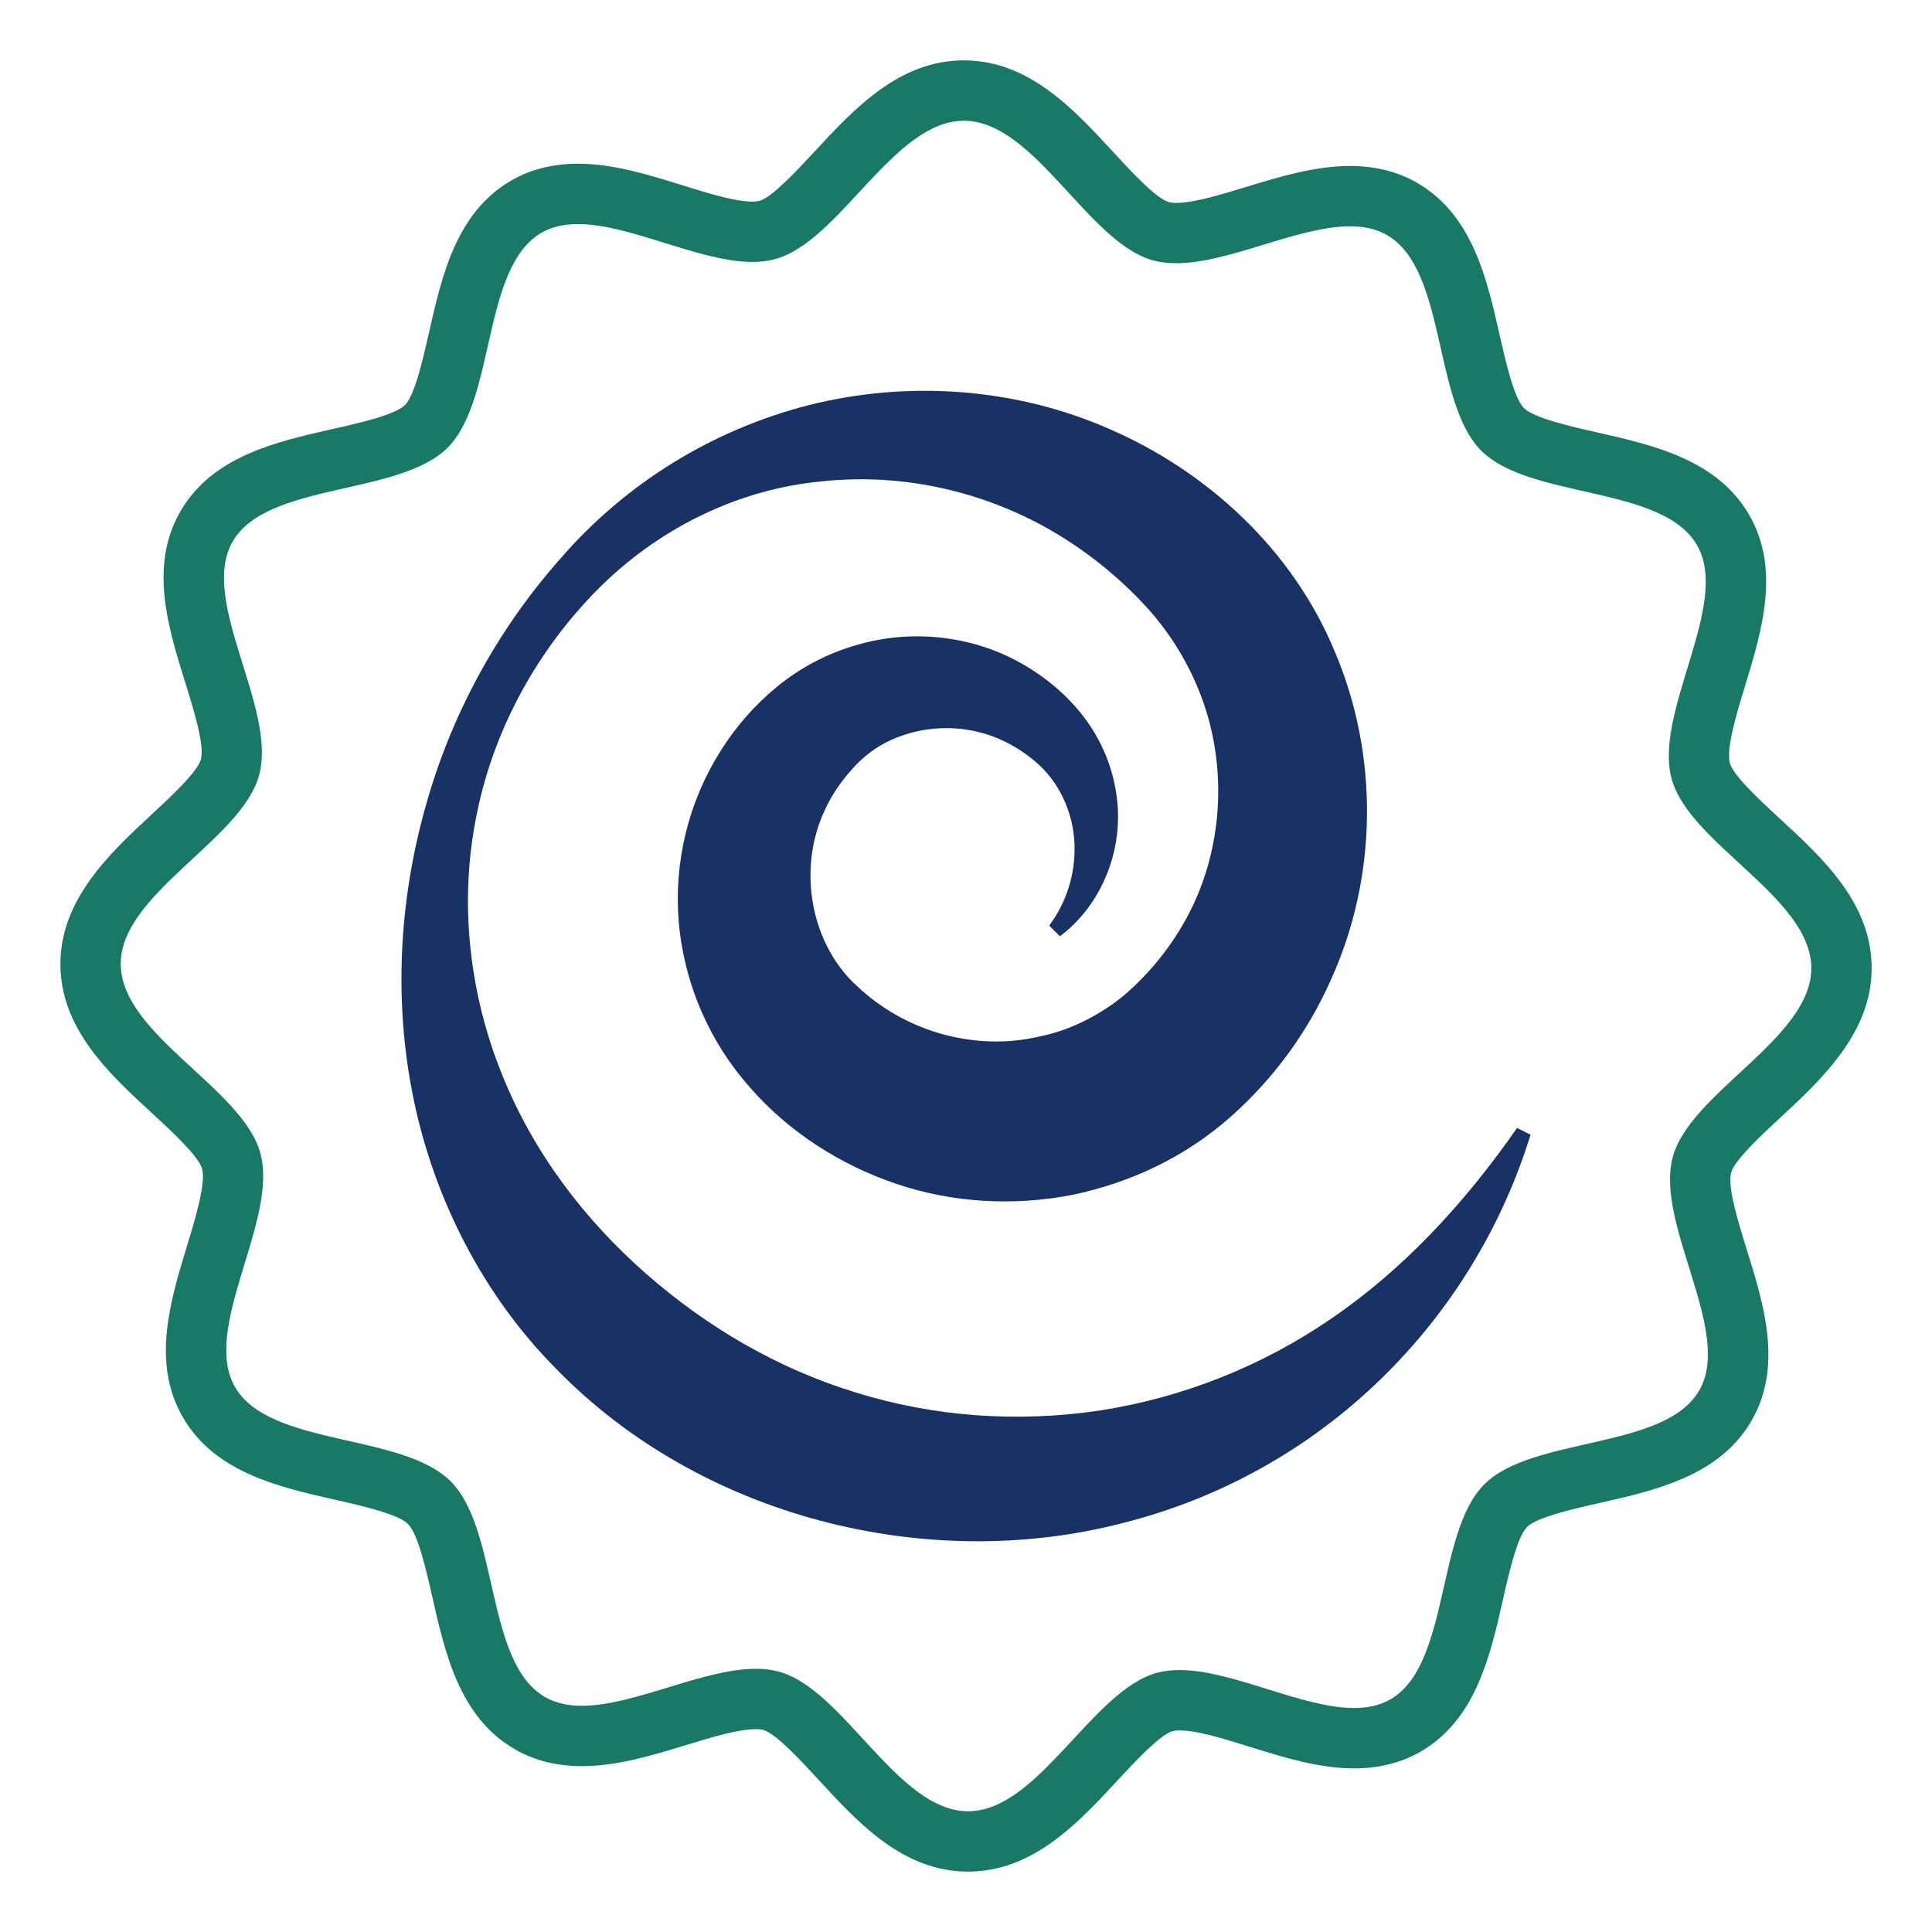
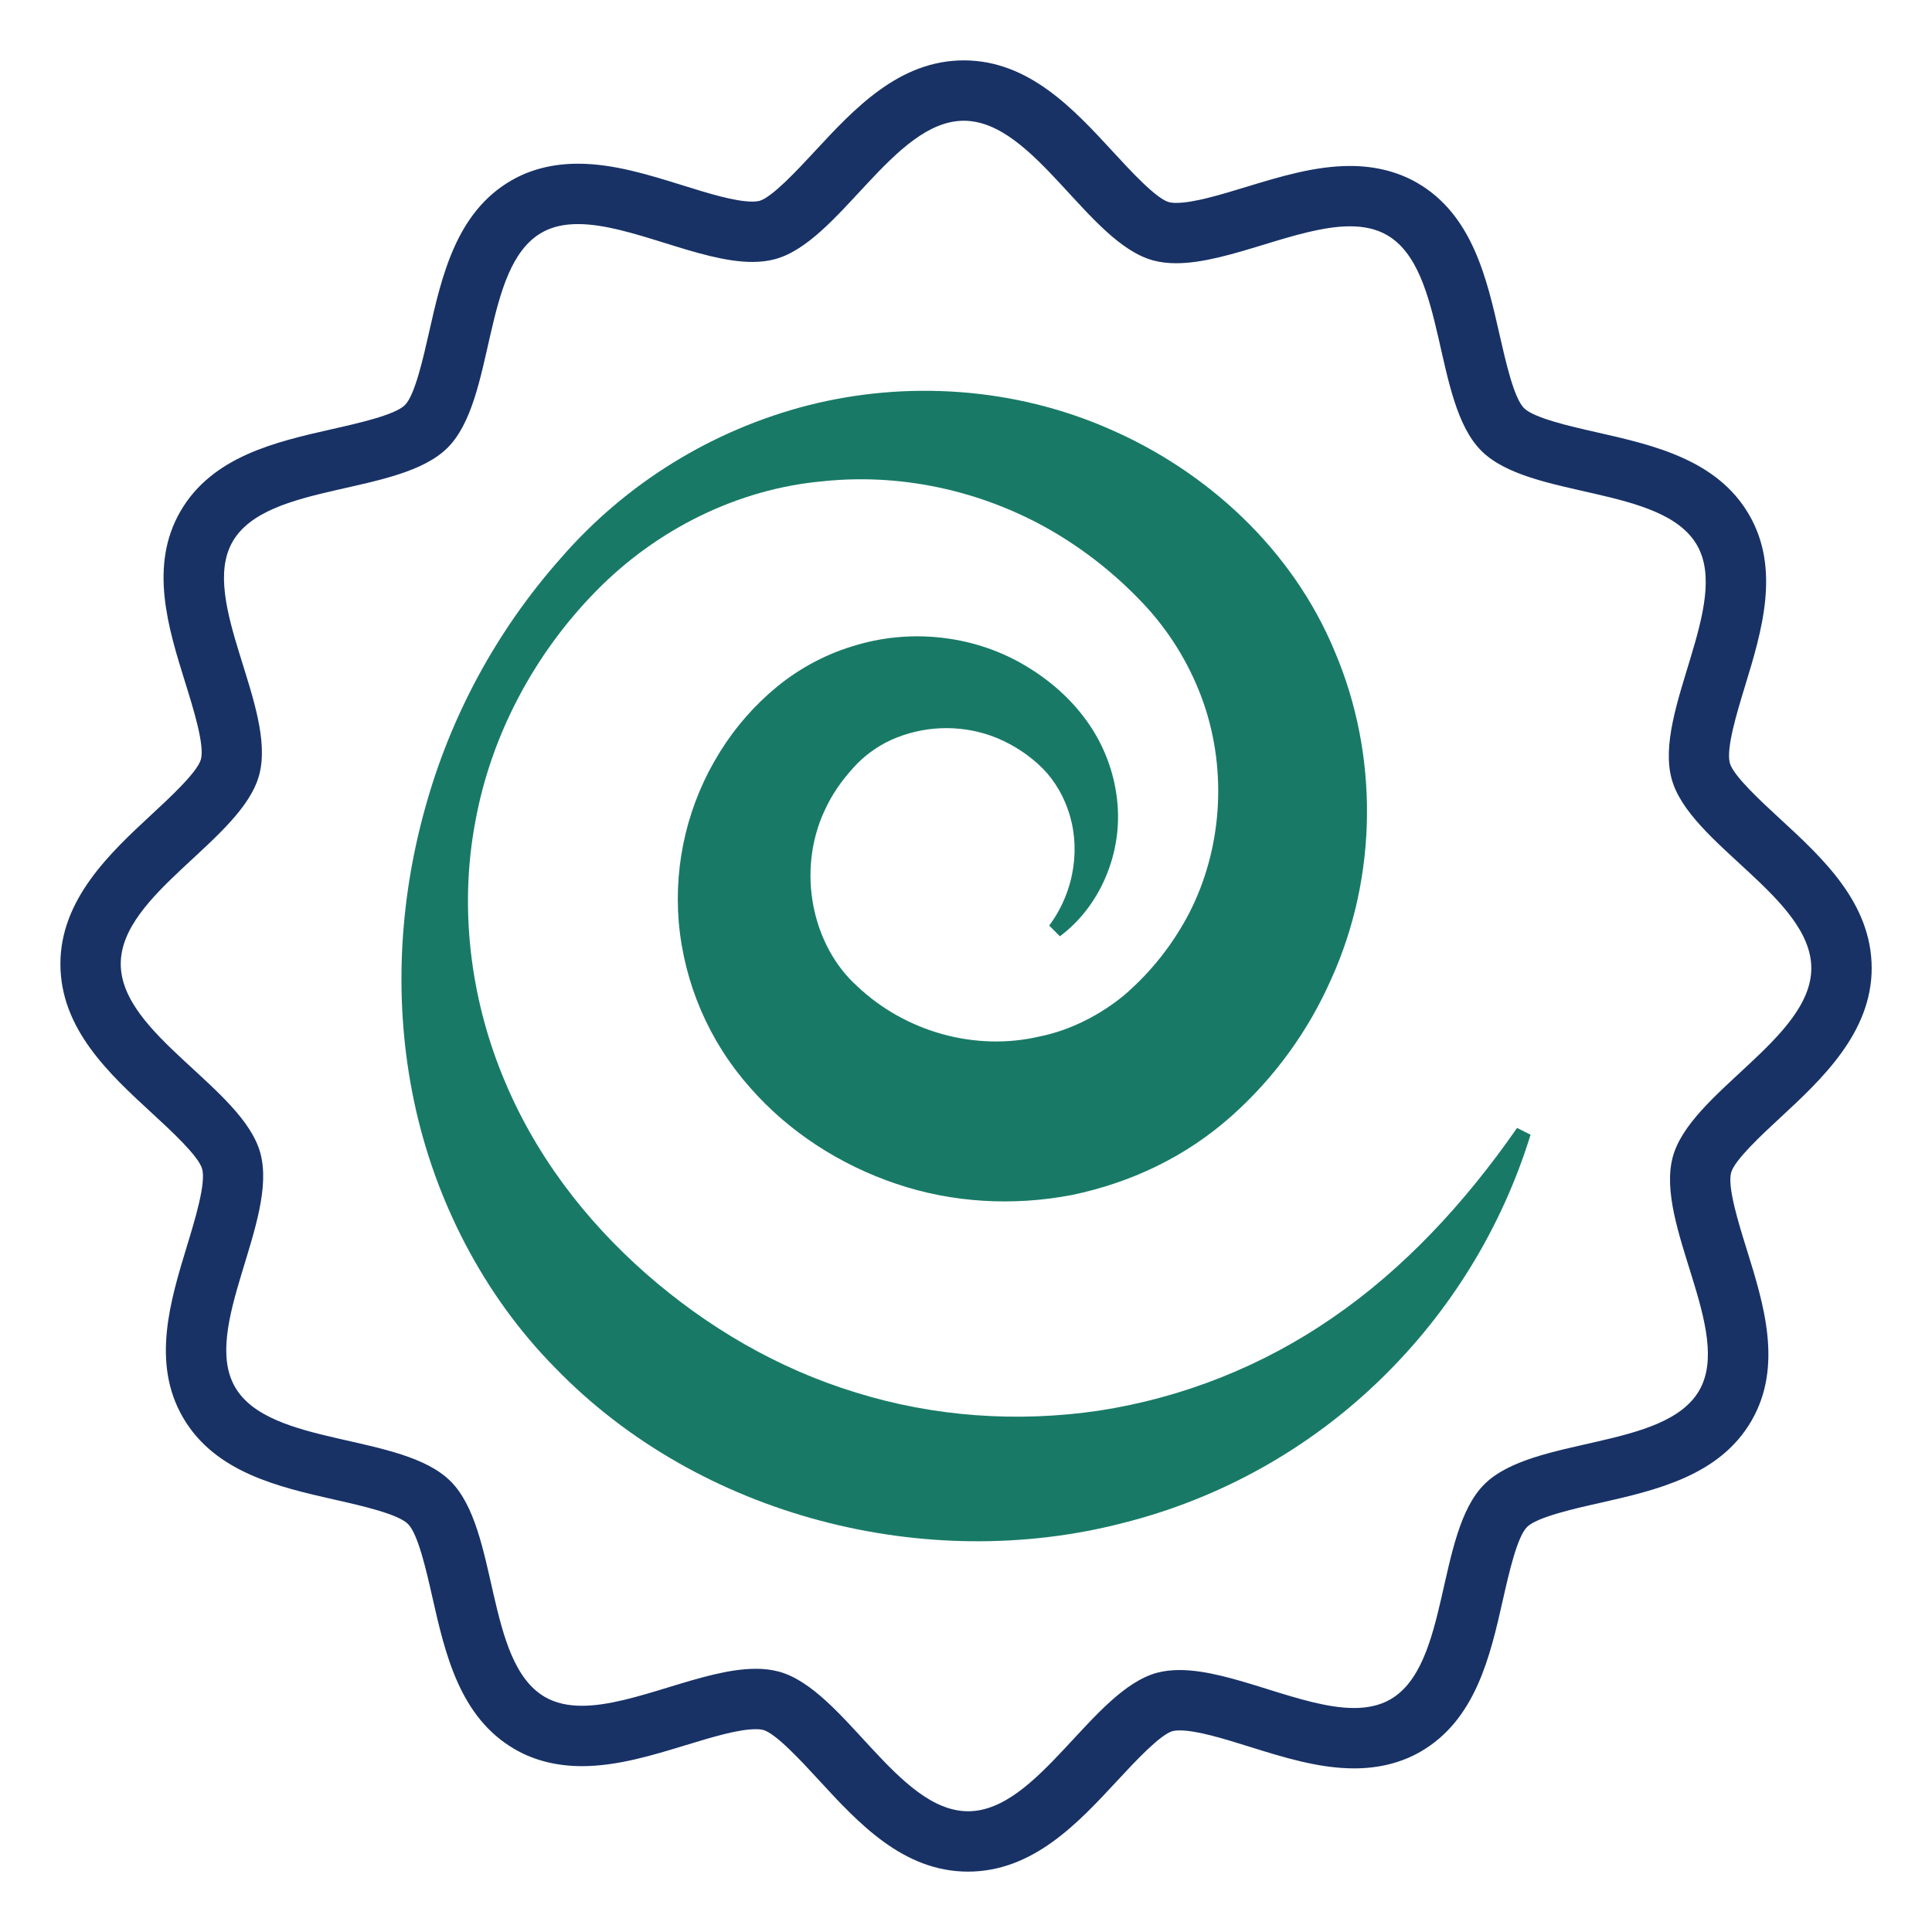
<svg xmlns="http://www.w3.org/2000/svg" width="800px" height="800px" viewBox="0 0 64 64" aria-hidden="true" role="img">
  <path fill="#ffffffff" d="M58.961 27.12c-.614-.566-1.544-1.421-1.658-1.844c-.129-.478.237-1.678.505-2.554c.553-1.814 1.18-3.871.131-5.674c-1.06-1.825-3.172-2.303-5.035-2.725c-.882-.2-2.089-.473-2.421-.805c-.332-.332-.605-1.54-.806-2.422c-.422-1.864-.899-3.976-2.726-5.036c-.644-.373-1.395-.562-2.23-.562c-1.162 0-2.322.354-3.443.695c-.851.259-1.731.528-2.314.528a.93.93 0 0 1-.239-.024c-.425-.115-1.279-1.043-1.845-1.658C35.571 3.618 34.089 2.007 31.939 2h-.011c-2.144 0-3.629 1.601-4.939 3.014c-.565.61-1.42 1.531-1.837 1.642a.964.964 0 0 1-.229.022c-.582 0-1.464-.275-2.317-.541c-1.127-.351-2.292-.714-3.461-.714c-.825 0-1.566.186-2.203.553c-1.83 1.054-2.308 3.167-2.729 5.032c-.199.878-.471 2.082-.799 2.41c-.326.326-1.529.598-2.408.796c-1.864.422-3.977.9-5.032 2.729c-1.042 1.807-.402 3.858.162 5.668c.272.873.645 2.067.52 2.541c-.11.417-1.031 1.271-1.64 1.835c-1.346 1.248-3.021 2.8-3.015 4.953c.005 2.149 1.617 3.631 3.039 4.94c.615.566 1.543 1.42 1.657 1.844c.129.477-.237 1.678-.504 2.553c-.553 1.816-1.181 3.873-.132 5.678c1.059 1.824 3.171 2.303 5.034 2.725c.882.199 2.09.473 2.421.805c.333.332.606 1.541.806 2.422c.422 1.863.9 3.977 2.726 5.035c.642.375 1.394.564 2.231.564c1.162 0 2.322-.355 3.444-.697c.852-.26 1.733-.529 2.317-.527c.132 0 .206.014.238.023c.422.113 1.277 1.043 1.843 1.658c1.308 1.422 2.79 3.033 4.941 3.037c2.156 0 3.642-1.602 4.951-3.014c.565-.609 1.42-1.531 1.838-1.643a.926.926 0 0 1 .225-.021c.581 0 1.463.275 2.316.541c1.128.352 2.295.717 3.465.717c.823 0 1.563-.186 2.2-.553c1.83-1.057 2.308-3.17 2.729-5.033c.198-.879.471-2.082.799-2.41c.327-.326 1.531-.6 2.41-.797c1.863-.422 3.976-.9 5.029-2.729c1.042-1.807.403-3.857-.16-5.666c-.272-.873-.645-2.068-.519-2.545c.11-.416 1.031-1.27 1.641-1.834c1.346-1.248 3.021-2.801 3.016-4.951c-.008-2.15-1.619-3.633-3.041-4.942Z" />
-   <path fill="#187a66" d="M58.961 27.12c-.614-.566-1.544-1.421-1.658-1.844c-.129-.478.237-1.678.505-2.554c.553-1.814 1.18-3.871.131-5.674c-1.06-1.825-3.172-2.303-5.035-2.725c-.882-.2-2.089-.473-2.421-.805c-.332-.332-.605-1.54-.806-2.422c-.422-1.864-.899-3.976-2.726-5.036c-.644-.373-1.395-.562-2.23-.562c-1.162 0-2.322.354-3.443.695c-.851.259-1.731.528-2.314.528a.93.93 0 0 1-.239-.024c-.425-.115-1.279-1.043-1.845-1.658C35.571 3.618 34.089 2.007 31.939 2h-.011c-2.144 0-3.629 1.601-4.939 3.014c-.565.61-1.42 1.531-1.837 1.642a.964.964 0 0 1-.229.022c-.582 0-1.464-.275-2.317-.541c-1.127-.351-2.292-.714-3.461-.714c-.825 0-1.566.186-2.203.553c-1.83 1.054-2.308 3.167-2.729 5.032c-.199.878-.471 2.082-.799 2.41c-.326.326-1.529.598-2.408.796c-1.864.422-3.977.9-5.032 2.729c-1.042 1.807-.402 3.858.162 5.668c.272.873.645 2.067.52 2.541c-.11.417-1.031 1.271-1.64 1.835c-1.346 1.248-3.021 2.8-3.015 4.953c.005 2.149 1.617 3.631 3.039 4.94c.615.566 1.543 1.42 1.657 1.844c.129.477-.237 1.678-.504 2.553c-.553 1.816-1.181 3.873-.132 5.678c1.059 1.824 3.171 2.303 5.034 2.725c.882.199 2.09.473 2.421.805c.333.332.606 1.541.806 2.422c.422 1.863.9 3.977 2.726 5.035c.642.375 1.394.564 2.231.564c1.162 0 2.322-.355 3.444-.697c.852-.26 1.733-.529 2.317-.527c.132 0 .206.014.238.023c.422.113 1.277 1.043 1.843 1.658c1.308 1.422 2.79 3.033 4.941 3.037c2.156 0 3.642-1.602 4.951-3.014c.565-.609 1.42-1.531 1.838-1.643a.926.926 0 0 1 .225-.021c.581 0 1.463.275 2.316.541c1.128.352 2.295.717 3.465.717c.823 0 1.563-.186 2.2-.553c1.83-1.057 2.308-3.17 2.729-5.033c.198-.879.471-2.082.799-2.41c.327-.326 1.531-.6 2.41-.797c1.863-.422 3.976-.9 5.029-2.729c1.042-1.807.403-3.857-.16-5.666c-.272-.873-.645-2.068-.519-2.545c.11-.416 1.031-1.27 1.641-1.834c1.346-1.248 3.021-2.801 3.016-4.951c-.008-2.15-1.619-3.633-3.041-4.942M55.41 38.336c-.591 2.23 2.005 5.773.88 7.723c-1.141 1.98-5.516 1.508-7.122 3.113c-1.604 1.604-1.132 5.979-3.111 7.123c-.354.203-.761.285-1.202.285c-1.737 0-4.018-1.258-5.781-1.258c-.258 0-.504.027-.736.088c-2.152.57-3.935 4.59-6.267 4.59h-.007c-2.339-.006-4.107-4.043-6.267-4.627a2.93 2.93 0 0 0-.759-.092c-1.758-.002-4.027 1.225-5.761 1.225c-.452 0-.867-.084-1.228-.293c-1.983-1.152-1.509-5.531-3.121-7.143c-1.609-1.611-5.99-1.139-7.14-3.119c-1.136-1.957 1.44-5.516.838-7.748c-.581-2.158-4.621-3.929-4.626-6.268c-.007-2.337 4.02-4.118 4.588-6.271c.589-2.228-2.007-5.771-.882-7.722c1.141-1.979 5.516-1.508 7.122-3.111c1.604-1.605 1.132-5.982 3.112-7.122c.354-.205.762-.286 1.205-.286c1.736 0 4.014 1.254 5.778 1.254c.258 0 .506-.027.739-.089C27.813 8.022 29.595 4 31.928 4h.005c2.341.008 4.108 4.044 6.269 4.627c.239.065.495.093.762.093c1.757 0 4.023-1.223 5.757-1.223c.452 0 .867.083 1.228.292c1.983 1.151 1.509 5.531 3.121 7.143c1.611 1.61 5.989 1.137 7.142 3.121c1.136 1.953-1.441 5.515-.838 7.744c.583 2.16 4.621 3.93 4.628 6.271c.004 2.334-4.023 4.118-4.592 6.268" />
-   <path fill="#183266" d="M44.119 43.668a18.585 18.585 0 0 1-7.712 3.061c-2.709.4-5.479.203-8.054-.6c-2.582-.787-4.939-2.168-6.96-3.943c-2.013-1.77-3.708-3.973-4.756-6.576c-1.05-2.584-1.432-5.549-.889-8.404c.521-2.859 1.957-5.549 3.997-7.625c2.025-2.068 4.721-3.387 7.5-3.637c2.772-.295 5.534.395 7.781 1.75a13.462 13.462 0 0 1 2.977 2.443a9.235 9.235 0 0 1 1.869 3.156c.789 2.283.597 4.854-.47 6.938a9.153 9.153 0 0 1-2.155 2.73c-.767.637-1.777 1.17-2.816 1.375c-2.1.492-4.423-.137-6.041-1.672c-1.487-1.34-2.011-3.805-1.072-5.818c.234-.512.534-.953.949-1.412a3.84 3.84 0 0 1 1.239-.916a4.47 4.47 0 0 1 3.323-.146a4.727 4.727 0 0 1 1.55.93c.43.381.787.91.991 1.502c.432 1.186.261 2.68-.614 3.857l.354.354c1.308-.967 2.107-2.746 1.892-4.549a5.501 5.501 0 0 0-.988-2.564c-.535-.752-1.233-1.365-2.04-1.846c-1.61-.967-3.665-1.248-5.563-.699a7.352 7.352 0 0 0-2.671 1.391a8.777 8.777 0 0 0-1.884 2.15a9.195 9.195 0 0 0-1.371 5.652a9.5 9.5 0 0 0 2.364 5.48c1.274 1.459 2.976 2.557 4.835 3.184c1.861.633 3.89.744 5.828.371c1.943-.406 3.761-1.256 5.291-2.621a13.228 13.228 0 0 0 3.294-4.527c1.554-3.43 1.567-7.443.126-10.838c-1.42-3.441-4.281-5.998-7.443-7.375c-3.189-1.41-6.773-1.617-9.996-.801a16.173 16.173 0 0 0-8.208 5.068a20.822 20.822 0 0 0-4.506 8.324c-.851 3.078-1.04 6.404-.355 9.662c.681 3.244 2.277 6.408 4.681 8.84c4.778 4.93 12.279 6.82 18.783 5.139a18.824 18.824 0 0 0 8.59-4.799a19.174 19.174 0 0 0 4.933-8.068l-.447-.225c-1.744 2.509-3.775 4.689-6.136 6.304" />
+   <path fill="#183266" d="M58.961 27.12c-.614-.566-1.544-1.421-1.658-1.844c-.129-.478.237-1.678.505-2.554c.553-1.814 1.18-3.871.131-5.674c-1.06-1.825-3.172-2.303-5.035-2.725c-.882-.2-2.089-.473-2.421-.805c-.332-.332-.605-1.54-.806-2.422c-.422-1.864-.899-3.976-2.726-5.036c-.644-.373-1.395-.562-2.23-.562c-1.162 0-2.322.354-3.443.695c-.851.259-1.731.528-2.314.528a.93.93 0 0 1-.239-.024c-.425-.115-1.279-1.043-1.845-1.658C35.571 3.618 34.089 2.007 31.939 2h-.011c-2.144 0-3.629 1.601-4.939 3.014c-.565.61-1.42 1.531-1.837 1.642a.964.964 0 0 1-.229.022c-.582 0-1.464-.275-2.317-.541c-1.127-.351-2.292-.714-3.461-.714c-.825 0-1.566.186-2.203.553c-1.83 1.054-2.308 3.167-2.729 5.032c-.199.878-.471 2.082-.799 2.41c-.326.326-1.529.598-2.408.796c-1.864.422-3.977.9-5.032 2.729c-1.042 1.807-.402 3.858.162 5.668c.272.873.645 2.067.52 2.541c-.11.417-1.031 1.271-1.64 1.835c-1.346 1.248-3.021 2.8-3.015 4.953c.005 2.149 1.617 3.631 3.039 4.94c.615.566 1.543 1.42 1.657 1.844c.129.477-.237 1.678-.504 2.553c-.553 1.816-1.181 3.873-.132 5.678c1.059 1.824 3.171 2.303 5.034 2.725c.882.199 2.09.473 2.421.805c.333.332.606 1.541.806 2.422c.422 1.863.9 3.977 2.726 5.035c.642.375 1.394.564 2.231.564c1.162 0 2.322-.355 3.444-.697c.852-.26 1.733-.529 2.317-.527c.132 0 .206.014.238.023c.422.113 1.277 1.043 1.843 1.658c1.308 1.422 2.79 3.033 4.941 3.037c2.156 0 3.642-1.602 4.951-3.014c.565-.609 1.42-1.531 1.838-1.643a.926.926 0 0 1 .225-.021c.581 0 1.463.275 2.316.541c1.128.352 2.295.717 3.465.717c.823 0 1.563-.186 2.2-.553c1.83-1.057 2.308-3.17 2.729-5.033c.198-.879.471-2.082.799-2.41c.327-.326 1.531-.6 2.41-.797c1.863-.422 3.976-.9 5.029-2.729c1.042-1.807.403-3.857-.16-5.666c-.272-.873-.645-2.068-.519-2.545c.11-.416 1.031-1.27 1.641-1.834c1.346-1.248 3.021-2.801 3.016-4.951c-.008-2.15-1.619-3.633-3.041-4.942M55.41 38.336c-.591 2.23 2.005 5.773.88 7.723c-1.141 1.98-5.516 1.508-7.122 3.113c-1.604 1.604-1.132 5.979-3.111 7.123c-.354.203-.761.285-1.202.285c-1.737 0-4.018-1.258-5.781-1.258c-.258 0-.504.027-.736.088c-2.152.57-3.935 4.59-6.267 4.59h-.007c-2.339-.006-4.107-4.043-6.267-4.627a2.93 2.93 0 0 0-.759-.092c-1.758-.002-4.027 1.225-5.761 1.225c-.452 0-.867-.084-1.228-.293c-1.983-1.152-1.509-5.531-3.121-7.143c-1.609-1.611-5.99-1.139-7.14-3.119c-1.136-1.957 1.44-5.516.838-7.748c-.581-2.158-4.621-3.929-4.626-6.268c-.007-2.337 4.02-4.118 4.588-6.271c.589-2.228-2.007-5.771-.882-7.722c1.141-1.979 5.516-1.508 7.122-3.111c1.604-1.605 1.132-5.982 3.112-7.122c.354-.205.762-.286 1.205-.286c1.736 0 4.014 1.254 5.778 1.254c.258 0 .506-.027.739-.089C27.813 8.022 29.595 4 31.928 4h.005c2.341.008 4.108 4.044 6.269 4.627c.239.065.495.093.762.093c1.757 0 4.023-1.223 5.757-1.223c.452 0 .867.083 1.228.292c1.983 1.151 1.509 5.531 3.121 7.143c1.611 1.61 5.989 1.137 7.142 3.121c1.136 1.953-1.441 5.515-.838 7.744c.583 2.16 4.621 3.93 4.628 6.271c.004 2.334-4.023 4.118-4.592 6.268" />
+   <path fill="#187a66" d="M44.119 43.668a18.585 18.585 0 0 1-7.712 3.061c-2.709.4-5.479.203-8.054-.6c-2.582-.787-4.939-2.168-6.96-3.943c-2.013-1.77-3.708-3.973-4.756-6.576c-1.05-2.584-1.432-5.549-.889-8.404c.521-2.859 1.957-5.549 3.997-7.625c2.025-2.068 4.721-3.387 7.5-3.637c2.772-.295 5.534.395 7.781 1.75a13.462 13.462 0 0 1 2.977 2.443a9.235 9.235 0 0 1 1.869 3.156c.789 2.283.597 4.854-.47 6.938a9.153 9.153 0 0 1-2.155 2.73c-.767.637-1.777 1.17-2.816 1.375c-2.1.492-4.423-.137-6.041-1.672c-1.487-1.34-2.011-3.805-1.072-5.818c.234-.512.534-.953.949-1.412a3.84 3.84 0 0 1 1.239-.916a4.47 4.47 0 0 1 3.323-.146a4.727 4.727 0 0 1 1.55.93c.43.381.787.91.991 1.502c.432 1.186.261 2.68-.614 3.857l.354.354c1.308-.967 2.107-2.746 1.892-4.549a5.501 5.501 0 0 0-.988-2.564c-.535-.752-1.233-1.365-2.04-1.846c-1.61-.967-3.665-1.248-5.563-.699a7.352 7.352 0 0 0-2.671 1.391a8.777 8.777 0 0 0-1.884 2.15a9.195 9.195 0 0 0-1.371 5.652a9.5 9.5 0 0 0 2.364 5.48c1.274 1.459 2.976 2.557 4.835 3.184c1.861.633 3.89.744 5.828.371c1.943-.406 3.761-1.256 5.291-2.621a13.228 13.228 0 0 0 3.294-4.527c1.554-3.43 1.567-7.443.126-10.838c-1.42-3.441-4.281-5.998-7.443-7.375c-3.189-1.41-6.773-1.617-9.996-.801a16.173 16.173 0 0 0-8.208 5.068a20.822 20.822 0 0 0-4.506 8.324c-.851 3.078-1.04 6.404-.355 9.662c.681 3.244 2.277 6.408 4.681 8.84c4.778 4.93 12.279 6.82 18.783 5.139a18.824 18.824 0 0 0 8.59-4.799a19.174 19.174 0 0 0 4.933-8.068l-.447-.225c-1.744 2.509-3.775 4.689-6.136 6.304" />
</svg>
